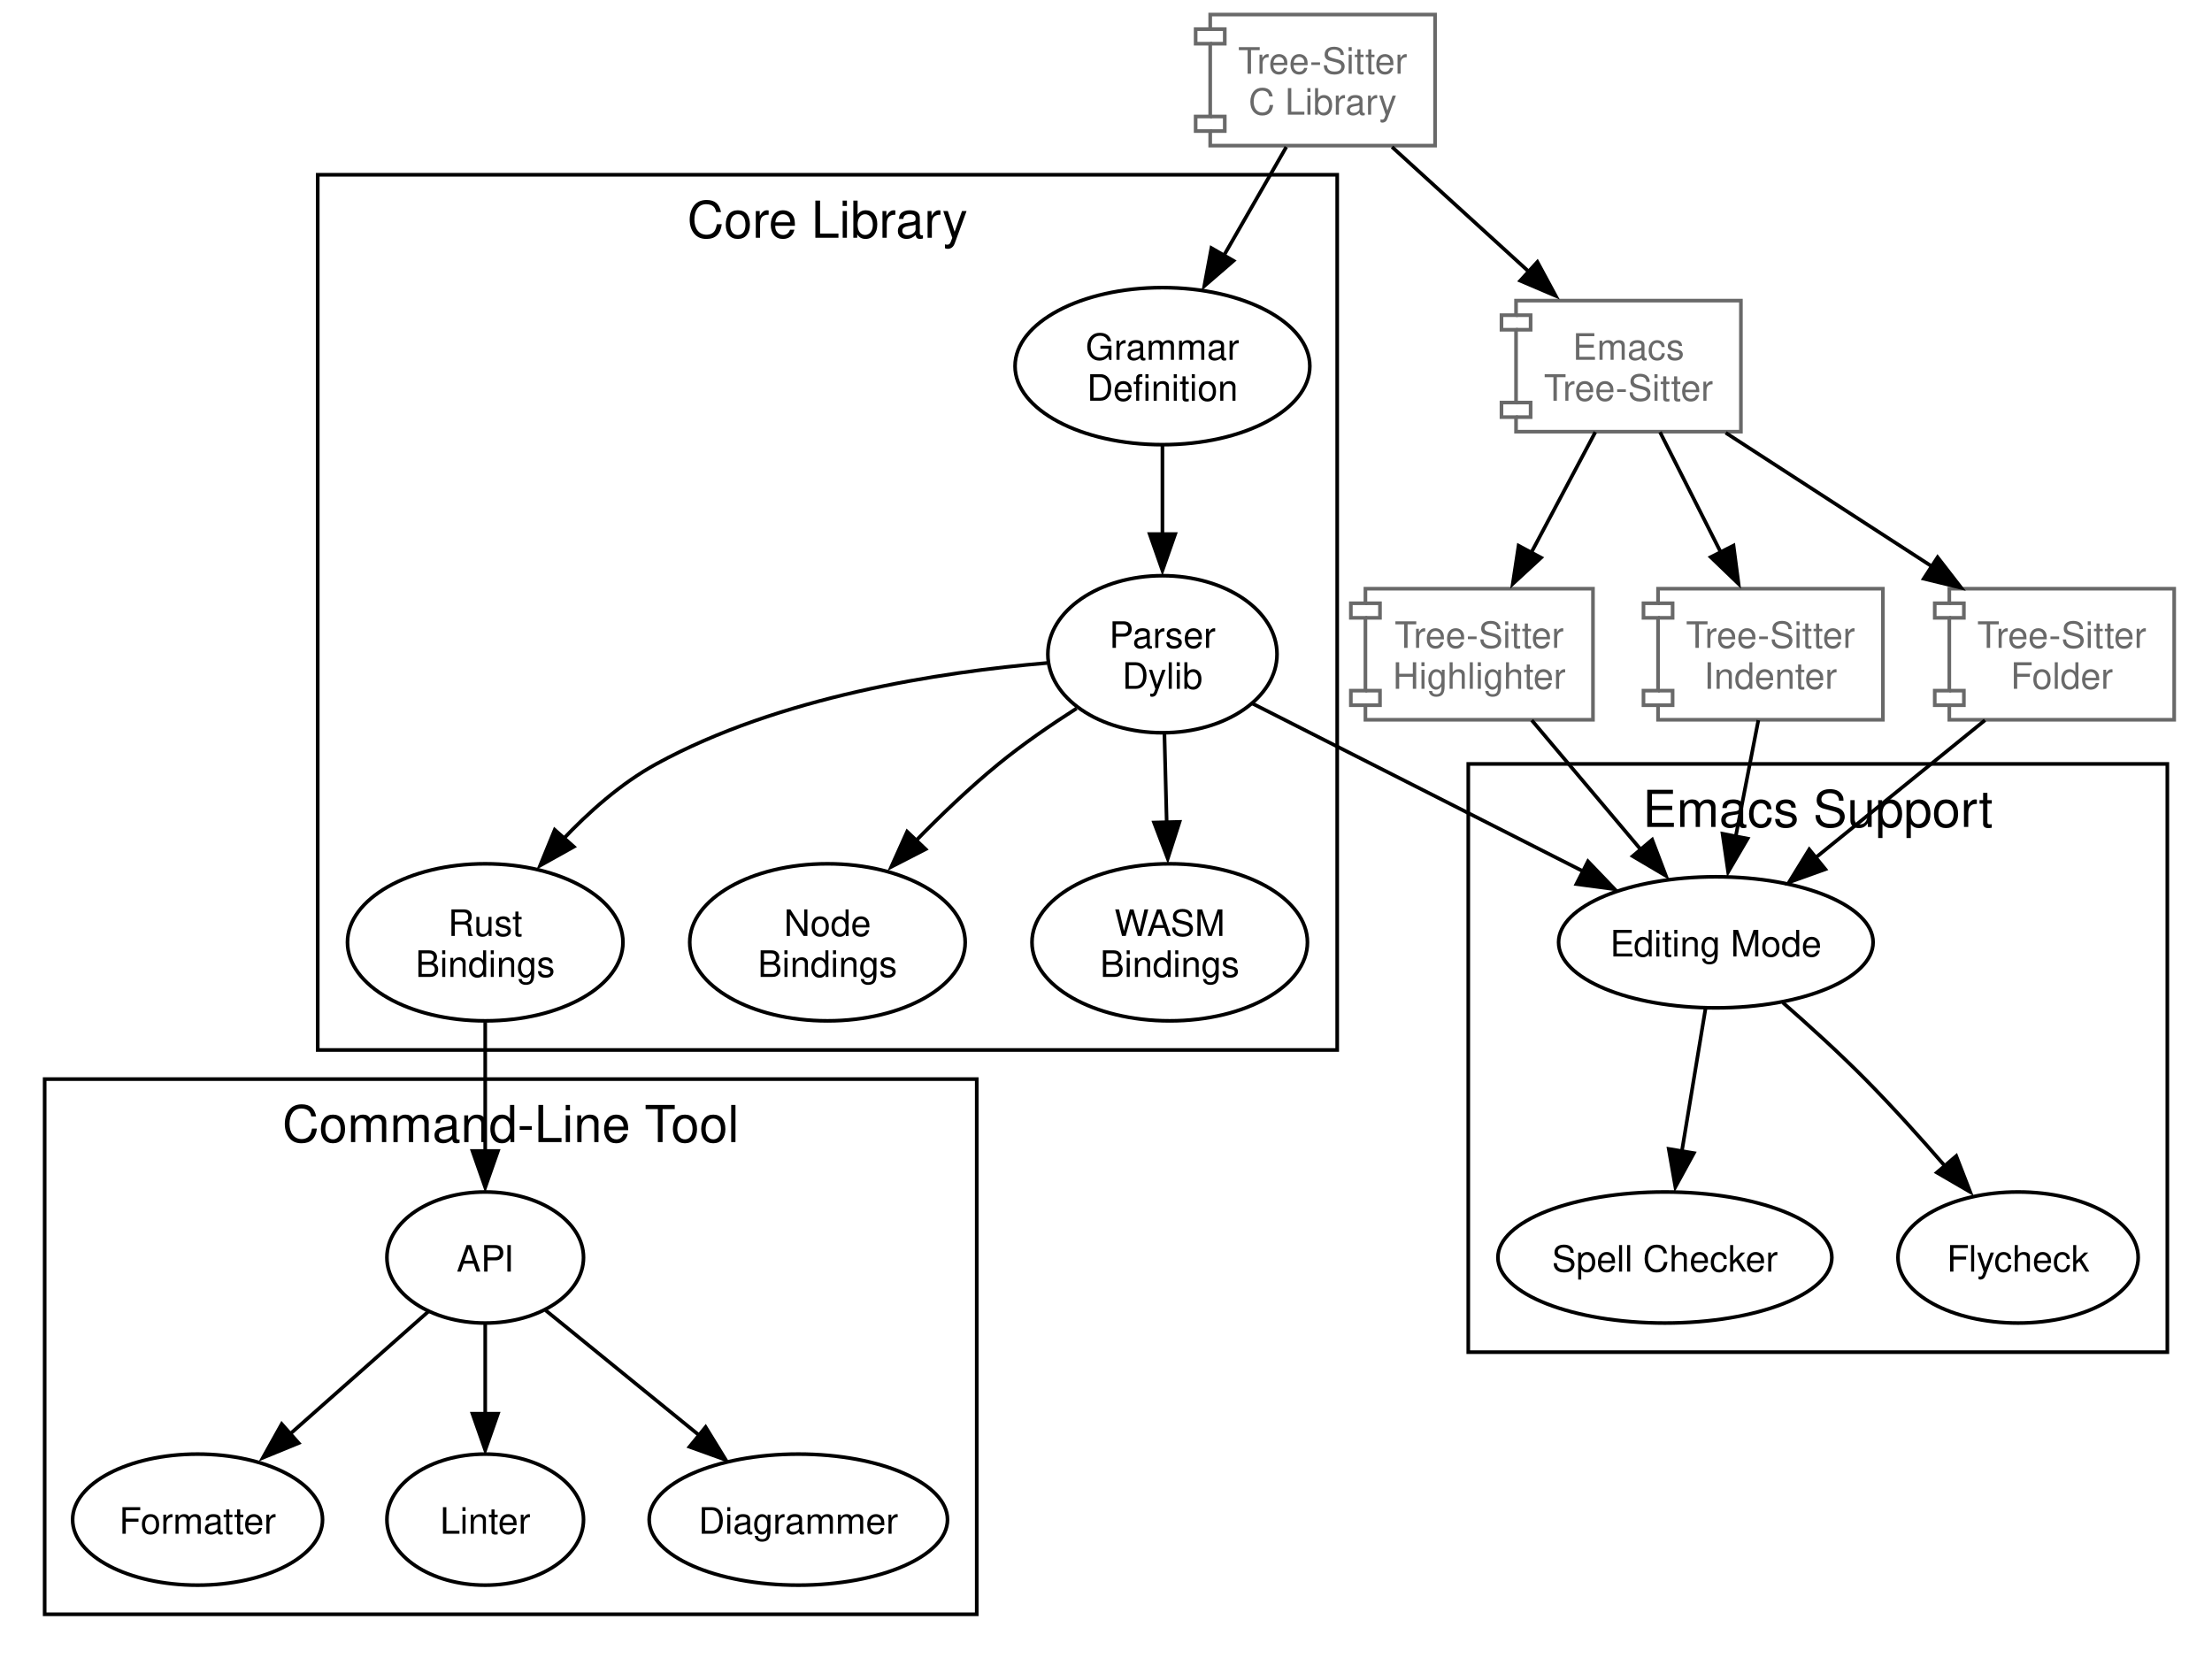
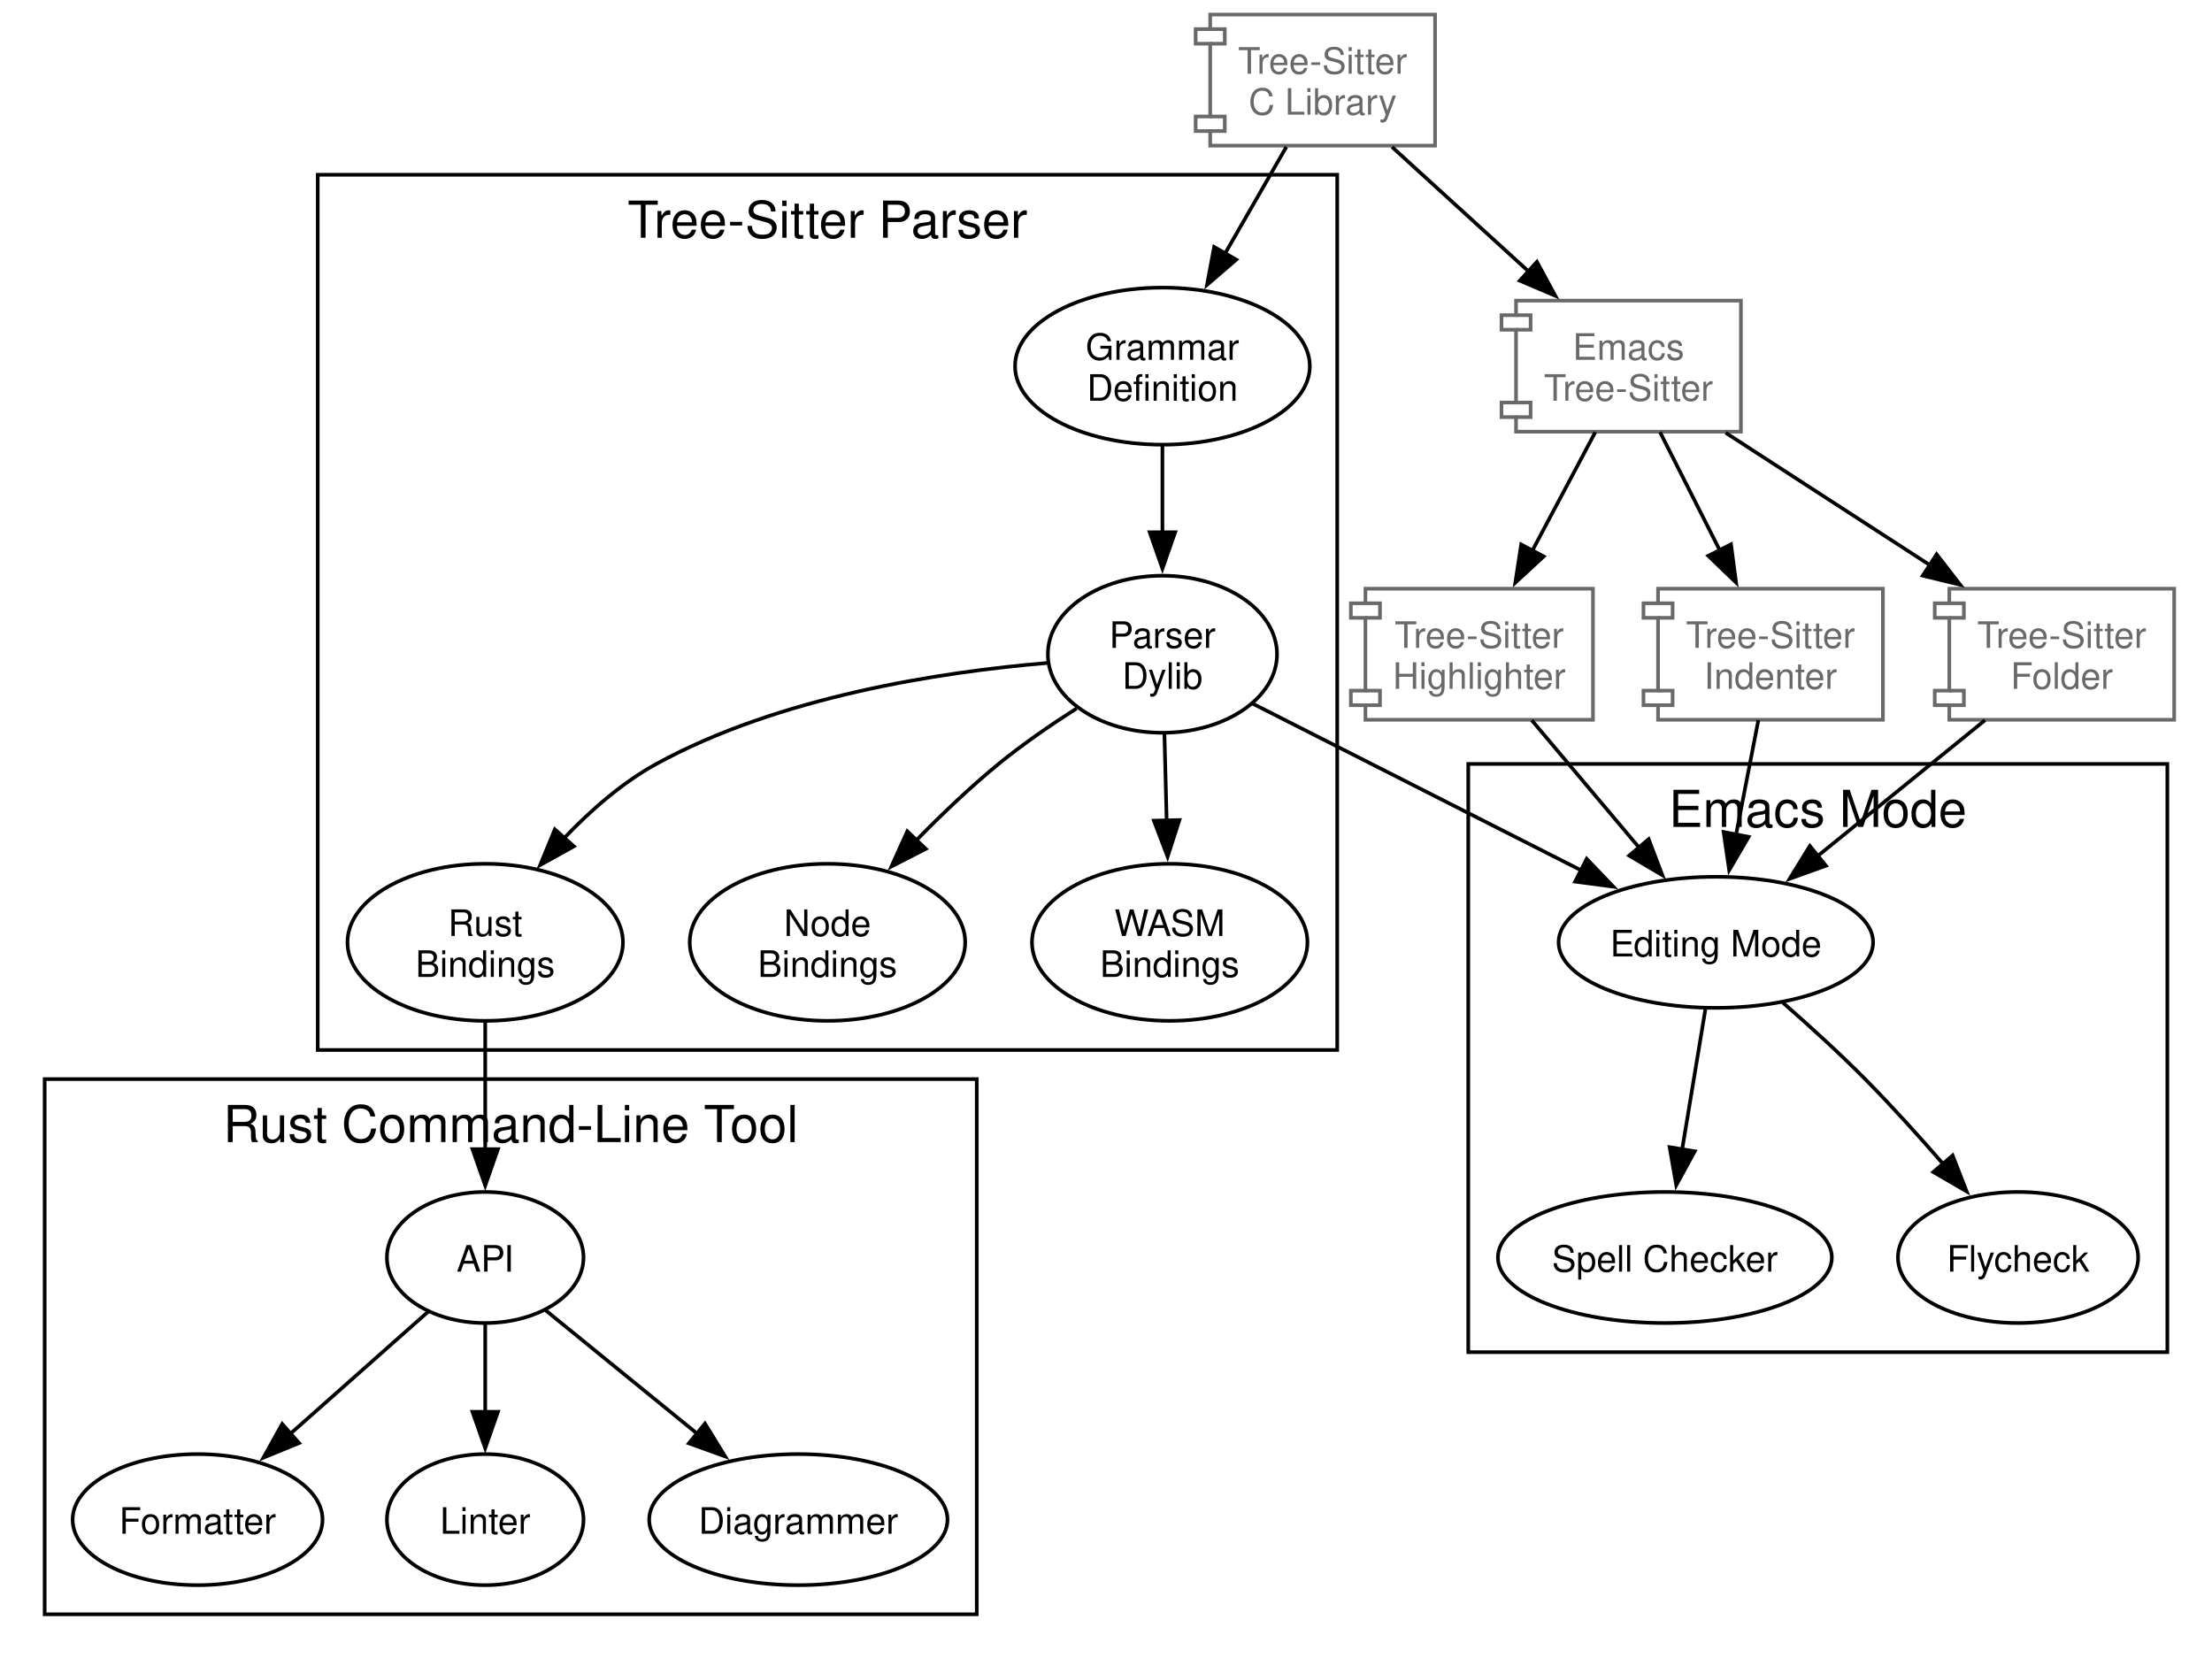
<svg xmlns="http://www.w3.org/2000/svg" width="607pt" height="455pt" viewBox="0.00 0.00 607.00 455.40">
  <g id="graph0" class="graph" transform="scale(1 1) rotate(0) translate(4 451.4)">
    <g id="clust1" class="cluster">
      <polygon fill="none" stroke="black" points="83,-163 83,-403.4 363,-403.4 363,-163 83,-163" />
-       <text text-anchor="middle" x="223" y="-386.1" font-family="Helvetica,Arial,sans-serif" font-size="14.00">Core Library</text>
+       <text text-anchor="middle" x="223" y="-386.1" font-family="Helvetica,Arial,sans-serif" font-size="14.00">Tree-Sitter Parser</text>
    </g>
    <g id="clust2" class="cluster">
      <polygon fill="none" stroke="black" points="399,-80 399,-241.57 591,-241.57 591,-80 399,-80" />
-       <text text-anchor="middle" x="495" y="-224.27" font-family="Helvetica,Arial,sans-serif" font-size="14.00">Emacs Support</text>
+       <text text-anchor="middle" x="495" y="-224.27" font-family="Helvetica,Arial,sans-serif" font-size="14.00">Emacs Mode</text>
    </g>
    <g id="clust3" class="cluster">
      <polygon fill="none" stroke="black" points="8,-8 8,-155 264,-155 264,-8 8,-8" />
-       <text text-anchor="middle" x="136" y="-137.7" font-family="Helvetica,Arial,sans-serif" font-size="14.00">Command-Line Tool</text>
+       <text text-anchor="middle" x="136" y="-137.7" font-family="Helvetica,Arial,sans-serif" font-size="14.00">Rust Command-Line Tool</text>
    </g>
    <g id="node1" class="node">
      <ellipse fill="none" stroke="black" cx="315" cy="-350.83" rx="40.48" ry="21.57" />
      <text text-anchor="middle" x="315" y="-352.58" font-family="Helvetica,Arial,sans-serif" font-size="10.00">Grammar</text>
      <text text-anchor="middle" x="315" y="-341.33" font-family="Helvetica,Arial,sans-serif" font-size="10.00">Definition</text>
    </g>
    <g id="node2" class="node">
      <ellipse fill="none" stroke="black" cx="315" cy="-271.7" rx="31.47" ry="21.57" />
      <text text-anchor="middle" x="315" y="-273.45" font-family="Helvetica,Arial,sans-serif" font-size="10.00">Parser</text>
      <text text-anchor="middle" x="315" y="-262.2" font-family="Helvetica,Arial,sans-serif" font-size="10.00">Dylib</text>
    </g>
    <g id="edge1" class="edge">
-       <path fill="none" stroke="black" d="M315,-329.16C315,-321.62 315,-312.89 315,-304.6" />
-       <polygon fill="black" stroke="black" points="318.5,-304.7 315,-294.7 311.5,-304.7 318.5,-304.7" />
+       <path fill="none" stroke="black" d="M315,-329.16C315,-321.79 315,-313.29 315,-305.16" />
+       <polygon fill="black" stroke="black" points="318.5,-305.21 315,-295.21 311.5,-305.21 318.5,-305.21" />
    </g>
    <g id="node3" class="node">
      <ellipse fill="none" stroke="black" cx="129" cy="-192.57" rx="37.83" ry="21.57" />
      <text text-anchor="middle" x="129" y="-194.32" font-family="Helvetica,Arial,sans-serif" font-size="10.00">Rust</text>
      <text text-anchor="middle" x="129" y="-183.07" font-family="Helvetica,Arial,sans-serif" font-size="10.00">Bindings</text>
    </g>
    <g id="edge2" class="edge">
-       <path fill="none" stroke="black" d="M283.38,-269.3C253.97,-266.83 209.73,-260.05 176,-241.57 166.33,-236.27 157.4,-228.34 149.97,-220.45" />
-       <polygon fill="black" stroke="black" points="153.33,-218.83 144.08,-213.67 148.09,-223.47 153.33,-218.83" />
+       <path fill="none" stroke="black" d="M283.38,-269.3C253.97,-266.83 209.73,-260.05 176,-241.57 166.54,-236.38 157.77,-228.67 150.44,-220.94" />
+       <polygon fill="black" stroke="black" points="153.35,-218.94 144.09,-213.8 148.12,-223.6 153.35,-218.94" />
    </g>
    <g id="node4" class="node">
      <ellipse fill="none" stroke="black" cx="223" cy="-192.57" rx="37.83" ry="21.57" />
      <text text-anchor="middle" x="223" y="-194.32" font-family="Helvetica,Arial,sans-serif" font-size="10.00">Node</text>
      <text text-anchor="middle" x="223" y="-183.07" font-family="Helvetica,Arial,sans-serif" font-size="10.00">Bindings</text>
    </g>
    <g id="edge3" class="edge">
-       <path fill="none" stroke="black" d="M291.42,-256.82C284.31,-252.27 276.63,-246.99 270,-241.57 262.04,-235.06 253.99,-227.35 246.86,-220.03" />
-       <polygon fill="black" stroke="black" points="249.95,-218.15 240.53,-213.31 244.88,-222.97 249.95,-218.15" />
+       <path fill="none" stroke="black" d="M291.42,-256.82C284.31,-252.27 276.63,-246.99 270,-241.57 262.21,-235.2 254.34,-227.68 247.32,-220.5" />
+       <polygon fill="black" stroke="black" points="250,-218.24 240.57,-213.41 244.93,-223.07 250,-218.24" />
    </g>
    <g id="node5" class="node">
      <ellipse fill="none" stroke="black" cx="317" cy="-192.57" rx="37.83" ry="21.57" />
      <text text-anchor="middle" x="317" y="-194.32" font-family="Helvetica,Arial,sans-serif" font-size="10.00">WASM</text>
      <text text-anchor="middle" x="317" y="-183.07" font-family="Helvetica,Arial,sans-serif" font-size="10.00">Bindings</text>
    </g>
    <g id="edge4" class="edge">
-       <path fill="none" stroke="black" d="M315.54,-250.03C315.73,-242.48 315.96,-233.76 316.17,-225.46" />
-       <polygon fill="black" stroke="black" points="319.7,-225.65 316.46,-215.56 312.7,-225.47 319.7,-225.65" />
+       <path fill="none" stroke="black" d="M315.54,-250.03C315.73,-242.65 315.95,-234.16 316.16,-226.03" />
+       <polygon fill="black" stroke="black" points="319.66,-226.16 316.42,-216.08 312.66,-225.98 319.66,-226.16" />
    </g>
    <g id="node7" class="node">
      <ellipse fill="none" stroke="black" cx="467" cy="-192.57" rx="43.19" ry="18" />
      <text text-anchor="middle" x="467" y="-188.69" font-family="Helvetica,Arial,sans-serif" font-size="10.00">Editing Mode</text>
    </g>
    <g id="edge8" class="edge">
-       <path fill="none" stroke="black" d="M339.76,-258.14C364.44,-245.61 402.62,-226.24 430.72,-211.98" />
-       <polygon fill="black" stroke="black" points="431.87,-214.81 439.2,-207.17 428.7,-208.57 431.87,-214.81" />
+       <path fill="none" stroke="black" d="M339.76,-258.14C364.23,-245.72 401.95,-226.57 429.98,-212.35" />
+       <polygon fill="black" stroke="black" points="431.52,-215.5 438.85,-207.85 428.35,-209.25 431.52,-215.5" />
    </g>
    <g id="node14" class="node">
      <ellipse fill="none" stroke="black" cx="129" cy="-106" rx="27" ry="18" />
      <text text-anchor="middle" x="129" y="-102.12" font-family="Helvetica,Arial,sans-serif" font-size="10.00">API</text>
    </g>
    <g id="edge16" class="edge">
-       <path fill="none" stroke="black" d="M129,-170.66C129,-159.95 129,-146.76 129,-135.16" />
-       <polygon fill="black" stroke="black" points="132.5,-135.25 129,-125.25 125.5,-135.25 132.5,-135.25" />
+       <path fill="none" stroke="black" d="M129,-170.66C129,-160.06 129,-147.03 129,-135.52" />
+       <polygon fill="black" stroke="black" points="132.5,-135.76 129,-125.76 125.5,-135.76 132.5,-135.76" />
    </g>
    <g id="node6" class="node">
      <polygon fill="none" stroke="dimgrey" points="389.88,-447.4 328.12,-447.4 328.12,-443.4 324.12,-443.4 324.12,-439.4 328.12,-439.4 328.12,-419.4 324.12,-419.4 324.12,-415.4 328.12,-415.4 328.12,-411.4 389.88,-411.4 389.88,-447.4" />
      <polyline fill="none" stroke="dimgrey" points="328.12,-443.4 332.12,-443.4 332.12,-439.4 328.12,-439.4" />
      <polyline fill="none" stroke="dimgrey" points="328.12,-419.4 332.12,-419.4 332.12,-415.4 328.12,-415.4" />
      <text text-anchor="middle" x="359" y="-431.15" font-family="Helvetica,Arial,sans-serif" font-size="10.00" fill="dimgrey">Tree-Sitter</text>
      <text text-anchor="middle" x="359" y="-419.9" font-family="Helvetica,Arial,sans-serif" font-size="10.00" fill="dimgrey">C Library</text>
    </g>
    <g id="edge5" class="edge">
-       <path fill="none" stroke="black" d="M349.02,-411.03C343.94,-402.2 337.64,-391.23 331.84,-381.15" />
-       <polygon fill="black" stroke="black" points="334.52,-379.77 326.5,-372.84 328.45,-383.26 334.52,-379.77" />
+       <path fill="none" stroke="black" d="M349.02,-411.03C344.05,-402.38 337.9,-391.68 332.2,-381.77" />
+       <polygon fill="black" stroke="black" points="335.27,-380.08 327.25,-373.16 329.2,-383.57 335.27,-380.08" />
    </g>
    <g id="node10" class="node">
      <polygon fill="none" stroke="dimgrey" points="473.88,-368.83 412.12,-368.83 412.12,-364.83 408.12,-364.83 408.12,-360.83 412.12,-360.83 412.12,-340.83 408.12,-340.83 408.12,-336.83 412.12,-336.83 412.12,-332.83 473.88,-332.83 473.88,-368.83" />
      <polyline fill="none" stroke="dimgrey" points="412.12,-364.83 416.12,-364.83 416.12,-360.83 412.12,-360.83" />
      <polyline fill="none" stroke="dimgrey" points="412.12,-340.83 416.12,-340.83 416.12,-336.83 412.12,-336.83" />
      <text text-anchor="middle" x="443" y="-352.58" font-family="Helvetica,Arial,sans-serif" font-size="10.00" fill="dimgrey">Emacs</text>
      <text text-anchor="middle" x="443" y="-341.33" font-family="Helvetica,Arial,sans-serif" font-size="10.00" fill="dimgrey">Tree-Sitter</text>
    </g>
    <g id="edge9" class="edge">
-       <path fill="none" stroke="black" d="M378.06,-411.03C389.34,-400.75 403.8,-387.57 416.21,-376.25" />
-       <polygon fill="black" stroke="black" points="417.98,-379.46 423.01,-370.14 413.27,-374.29 417.98,-379.46" />
+       <path fill="none" stroke="black" d="M378.06,-411.03C389.23,-400.85 403.52,-387.82 415.85,-376.58" />
+       <polygon fill="black" stroke="black" points="417.86,-379.48 422.9,-370.16 413.15,-374.31 417.86,-379.48" />
    </g>
    <g id="node8" class="node">
      <ellipse fill="none" stroke="black" cx="453" cy="-106" rx="45.86" ry="18" />
      <text text-anchor="middle" x="453" y="-102.12" font-family="Helvetica,Arial,sans-serif" font-size="10.00">Spell Checker</text>
    </g>
    <g id="edge6" class="edge">
-       <path fill="none" stroke="black" d="M464.17,-174.45C462.3,-163.18 459.81,-148.15 457.66,-135.15" />
-       <polygon fill="black" stroke="black" points="460.96,-134.67 455.88,-125.38 454.06,-135.82 460.96,-134.67" />
+       <path fill="none" stroke="black" d="M464.17,-174.45C462.32,-163.29 459.86,-148.46 457.72,-135.54" />
+       <polygon fill="black" stroke="black" points="461.21,-135.17 456.12,-125.87 454.3,-136.31 461.21,-135.17" />
    </g>
    <g id="node9" class="node">
      <ellipse fill="none" stroke="black" cx="550" cy="-106" rx="32.99" ry="18" />
      <text text-anchor="middle" x="550" y="-102.12" font-family="Helvetica,Arial,sans-serif" font-size="10.00">Flycheck</text>
    </g>
    <g id="edge7" class="edge">
-       <path fill="none" stroke="black" d="M485.4,-176.01C492.63,-169.69 500.89,-162.18 508,-155 515.44,-147.49 523.17,-138.91 529.94,-131.09" />
-       <polygon fill="black" stroke="black" points="533.02,-133.88 536.85,-124.01 527.7,-129.33 533.02,-133.88" />
+       <path fill="none" stroke="black" d="M485.4,-176.01C492.63,-169.69 500.89,-162.18 508,-155 515.28,-147.65 522.84,-139.27 529.51,-131.59" />
+       <polygon fill="black" stroke="black" points="532.03,-134.03 535.87,-124.16 526.71,-129.48 532.03,-134.03" />
    </g>
    <g id="node11" class="node">
      <polygon fill="none" stroke="dimgrey" points="433.25,-289.7 370.75,-289.7 370.75,-285.7 366.75,-285.7 366.75,-281.7 370.75,-281.7 370.75,-261.7 366.75,-261.7 366.75,-257.7 370.75,-257.7 370.75,-253.7 433.25,-253.7 433.25,-289.7" />
      <polyline fill="none" stroke="dimgrey" points="370.75,-285.7 374.75,-285.7 374.75,-281.7 370.75,-281.7" />
      <polyline fill="none" stroke="dimgrey" points="370.75,-261.7 374.75,-261.7 374.75,-257.7 370.75,-257.7" />
      <text text-anchor="middle" x="402" y="-273.45" font-family="Helvetica,Arial,sans-serif" font-size="10.00" fill="dimgrey">Tree-Sitter</text>
      <text text-anchor="middle" x="402" y="-262.2" font-family="Helvetica,Arial,sans-serif" font-size="10.00" fill="dimgrey">Highlighter</text>
    </g>
    <g id="edge10" class="edge">
-       <path fill="none" stroke="black" d="M433.9,-332.72C428.73,-323 422.15,-310.61 416.31,-299.62" />
-       <polygon fill="black" stroke="black" points="419,-298.22 411.22,-291.04 412.82,-301.51 419,-298.22" />
+       <path fill="none" stroke="black" d="M433.9,-332.72C428.79,-323.1 422.29,-310.87 416.49,-299.96" />
+       <polygon fill="black" stroke="black" points="419.71,-298.56 411.93,-291.37 413.53,-301.85 419.71,-298.56" />
    </g>
    <g id="node12" class="node">
      <polygon fill="none" stroke="dimgrey" points="512.88,-289.7 451.12,-289.7 451.12,-285.7 447.12,-285.7 447.12,-281.7 451.12,-281.7 451.12,-261.7 447.12,-261.7 447.12,-257.7 451.12,-257.7 451.12,-253.7 512.88,-253.7 512.88,-289.7" />
      <polyline fill="none" stroke="dimgrey" points="451.12,-285.7 455.12,-285.7 455.12,-281.7 451.12,-281.7" />
      <polyline fill="none" stroke="dimgrey" points="451.12,-261.7 455.12,-261.7 455.12,-257.7 451.12,-257.7" />
      <text text-anchor="middle" x="482" y="-273.45" font-family="Helvetica,Arial,sans-serif" font-size="10.00" fill="dimgrey">Tree-Sitter</text>
      <text text-anchor="middle" x="482" y="-262.2" font-family="Helvetica,Arial,sans-serif" font-size="10.00" fill="dimgrey">Indenter</text>
    </g>
    <g id="edge11" class="edge">
-       <path fill="none" stroke="black" d="M451.66,-332.72C456.57,-323 462.83,-310.61 468.39,-299.62" />
-       <polygon fill="black" stroke="black" points="471.85,-301.54 473.23,-291.04 465.6,-298.38 471.85,-301.54" />
+       <path fill="none" stroke="black" d="M451.66,-332.72C456.47,-323.2 462.58,-311.12 468.05,-300.3" />
+       <polygon fill="black" stroke="black" points="471.16,-301.89 472.55,-291.39 464.92,-298.73 471.16,-301.89" />
    </g>
    <g id="node13" class="node">
      <polygon fill="none" stroke="dimgrey" points="592.88,-289.7 531.12,-289.7 531.12,-285.7 527.12,-285.7 527.12,-281.7 531.12,-281.7 531.12,-261.7 527.12,-261.7 527.12,-257.7 531.12,-257.7 531.12,-253.7 592.88,-253.7 592.88,-289.7" />
      <polyline fill="none" stroke="dimgrey" points="531.12,-285.7 535.12,-285.7 535.12,-281.7 531.12,-281.7" />
      <polyline fill="none" stroke="dimgrey" points="531.12,-261.7 535.12,-261.7 535.12,-257.7 531.12,-257.7" />
      <text text-anchor="middle" x="562" y="-273.45" font-family="Helvetica,Arial,sans-serif" font-size="10.00" fill="dimgrey">Tree-Sitter</text>
      <text text-anchor="middle" x="562" y="-262.2" font-family="Helvetica,Arial,sans-serif" font-size="10.00" fill="dimgrey">Folder</text>
    </g>
    <g id="edge12" class="edge">
-       <path fill="none" stroke="black" d="M469.71,-332.52C486.4,-321.71 508.09,-307.64 526.25,-295.87" />
-       <polygon fill="black" stroke="black" points="527.9,-298.33 534.38,-289.95 524.09,-292.45 527.9,-298.33" />
+       <path fill="none" stroke="black" d="M469.71,-332.52C486.24,-321.81 507.69,-307.9 525.75,-296.2" />
+       <polygon fill="black" stroke="black" points="527.63,-299.15 534.11,-290.78 523.82,-293.28 527.63,-299.15" />
    </g>
    <g id="edge13" class="edge">
-       <path fill="none" stroke="black" d="M416.43,-253.58C425.19,-243.18 436.52,-229.74 446.24,-218.21" />
-       <polygon fill="black" stroke="black" points="449.51,-220.75 453.28,-210.85 444.16,-216.24 449.51,-220.75" />
+       <path fill="none" stroke="black" d="M416.43,-253.58C425.1,-243.29 436.3,-230 445.95,-218.55" />
+       <polygon fill="black" stroke="black" points="448.54,-220.9 452.31,-211 443.19,-216.39 448.54,-220.9" />
    </g>
    <g id="edge14" class="edge">
-       <path fill="none" stroke="black" d="M478.67,-253.58C476.84,-244.16 474.52,-232.24 472.43,-221.5" />
-       <polygon fill="black" stroke="black" points="475.72,-221.05 470.37,-211.9 468.84,-222.39 475.72,-221.05" />
+       <path fill="none" stroke="black" d="M478.67,-253.58C476.88,-244.36 474.62,-232.74 472.56,-222.18" />
+       <polygon fill="black" stroke="black" points="476.01,-221.54 470.66,-212.39 469.13,-222.87 476.01,-221.54" />
    </g>
    <g id="edge15" class="edge">
-       <path fill="none" stroke="black" d="M540.92,-253.58C527.21,-242.45 509.19,-227.83 494.38,-215.8" />
-       <polygon fill="black" stroke="black" points="497.06,-212.65 487.09,-209.07 492.65,-218.09 497.06,-212.65" />
+       <path fill="none" stroke="black" d="M540.92,-253.58C527.34,-242.56 509.53,-228.1 494.8,-216.14" />
+       <polygon fill="black" stroke="black" points="497.23,-213.61 487.26,-210.02 492.82,-219.04 497.23,-213.61" />
    </g>
    <g id="node15" class="node">
      <ellipse fill="none" stroke="black" cx="50" cy="-34" rx="34.32" ry="18" />
      <text text-anchor="middle" x="50" y="-30.12" font-family="Helvetica,Arial,sans-serif" font-size="10.00">Formatter</text>
    </g>
    <g id="edge17" class="edge">
-       <path fill="none" stroke="black" d="M113.39,-91.17C102.4,-81.43 87.45,-68.19 74.83,-57.01" />
-       <polygon fill="black" stroke="black" points="77.75,-55.03 67.94,-51.01 73.11,-60.26 77.75,-55.03" />
+       <path fill="none" stroke="black" d="M113.39,-91.17C102.61,-81.62 88.02,-68.69 75.56,-57.65" />
+       <polygon fill="black" stroke="black" points="77.88,-55.03 68.08,-51.02 73.24,-60.27 77.88,-55.03" />
    </g>
    <g id="node16" class="node">
      <ellipse fill="none" stroke="black" cx="129" cy="-34" rx="27" ry="18" />
      <text text-anchor="middle" x="129" y="-30.12" font-family="Helvetica,Arial,sans-serif" font-size="10.00">Linter</text>
    </g>
    <g id="edge18" class="edge">
-       <path fill="none" stroke="black" d="M129,-87.7C129,-80.24 129,-71.32 129,-62.97" />
-       <polygon fill="black" stroke="black" points="132.5,-63.1 129,-53.1 125.5,-63.1 132.5,-63.1" />
+       <path fill="none" stroke="black" d="M129,-87.7C129,-80.41 129,-71.73 129,-63.54" />
+       <polygon fill="black" stroke="black" points="132.5,-63.62 129,-53.62 125.5,-63.62 132.5,-63.62" />
    </g>
    <g id="node17" class="node">
      <ellipse fill="none" stroke="black" cx="215" cy="-34" rx="40.97" ry="18" />
      <text text-anchor="middle" x="215" y="-30.12" font-family="Helvetica,Arial,sans-serif" font-size="10.00">Diagrammer</text>
    </g>
    <g id="edge19" class="edge">
-       <path fill="none" stroke="black" d="M145.58,-91.5C157.55,-81.76 173.97,-68.4 187.83,-57.11" />
-       <polygon fill="black" stroke="black" points="189.53,-59.43 195.07,-50.41 185.11,-54 189.53,-59.43" />
+       <path fill="none" stroke="black" d="M145.58,-91.5C157.43,-81.86 173.66,-68.65 187.44,-57.43" />
+       <polygon fill="black" stroke="black" points="189.35,-60.39 194.9,-51.36 184.93,-54.96 189.35,-60.39" />
    </g>
  </g>
</svg>
